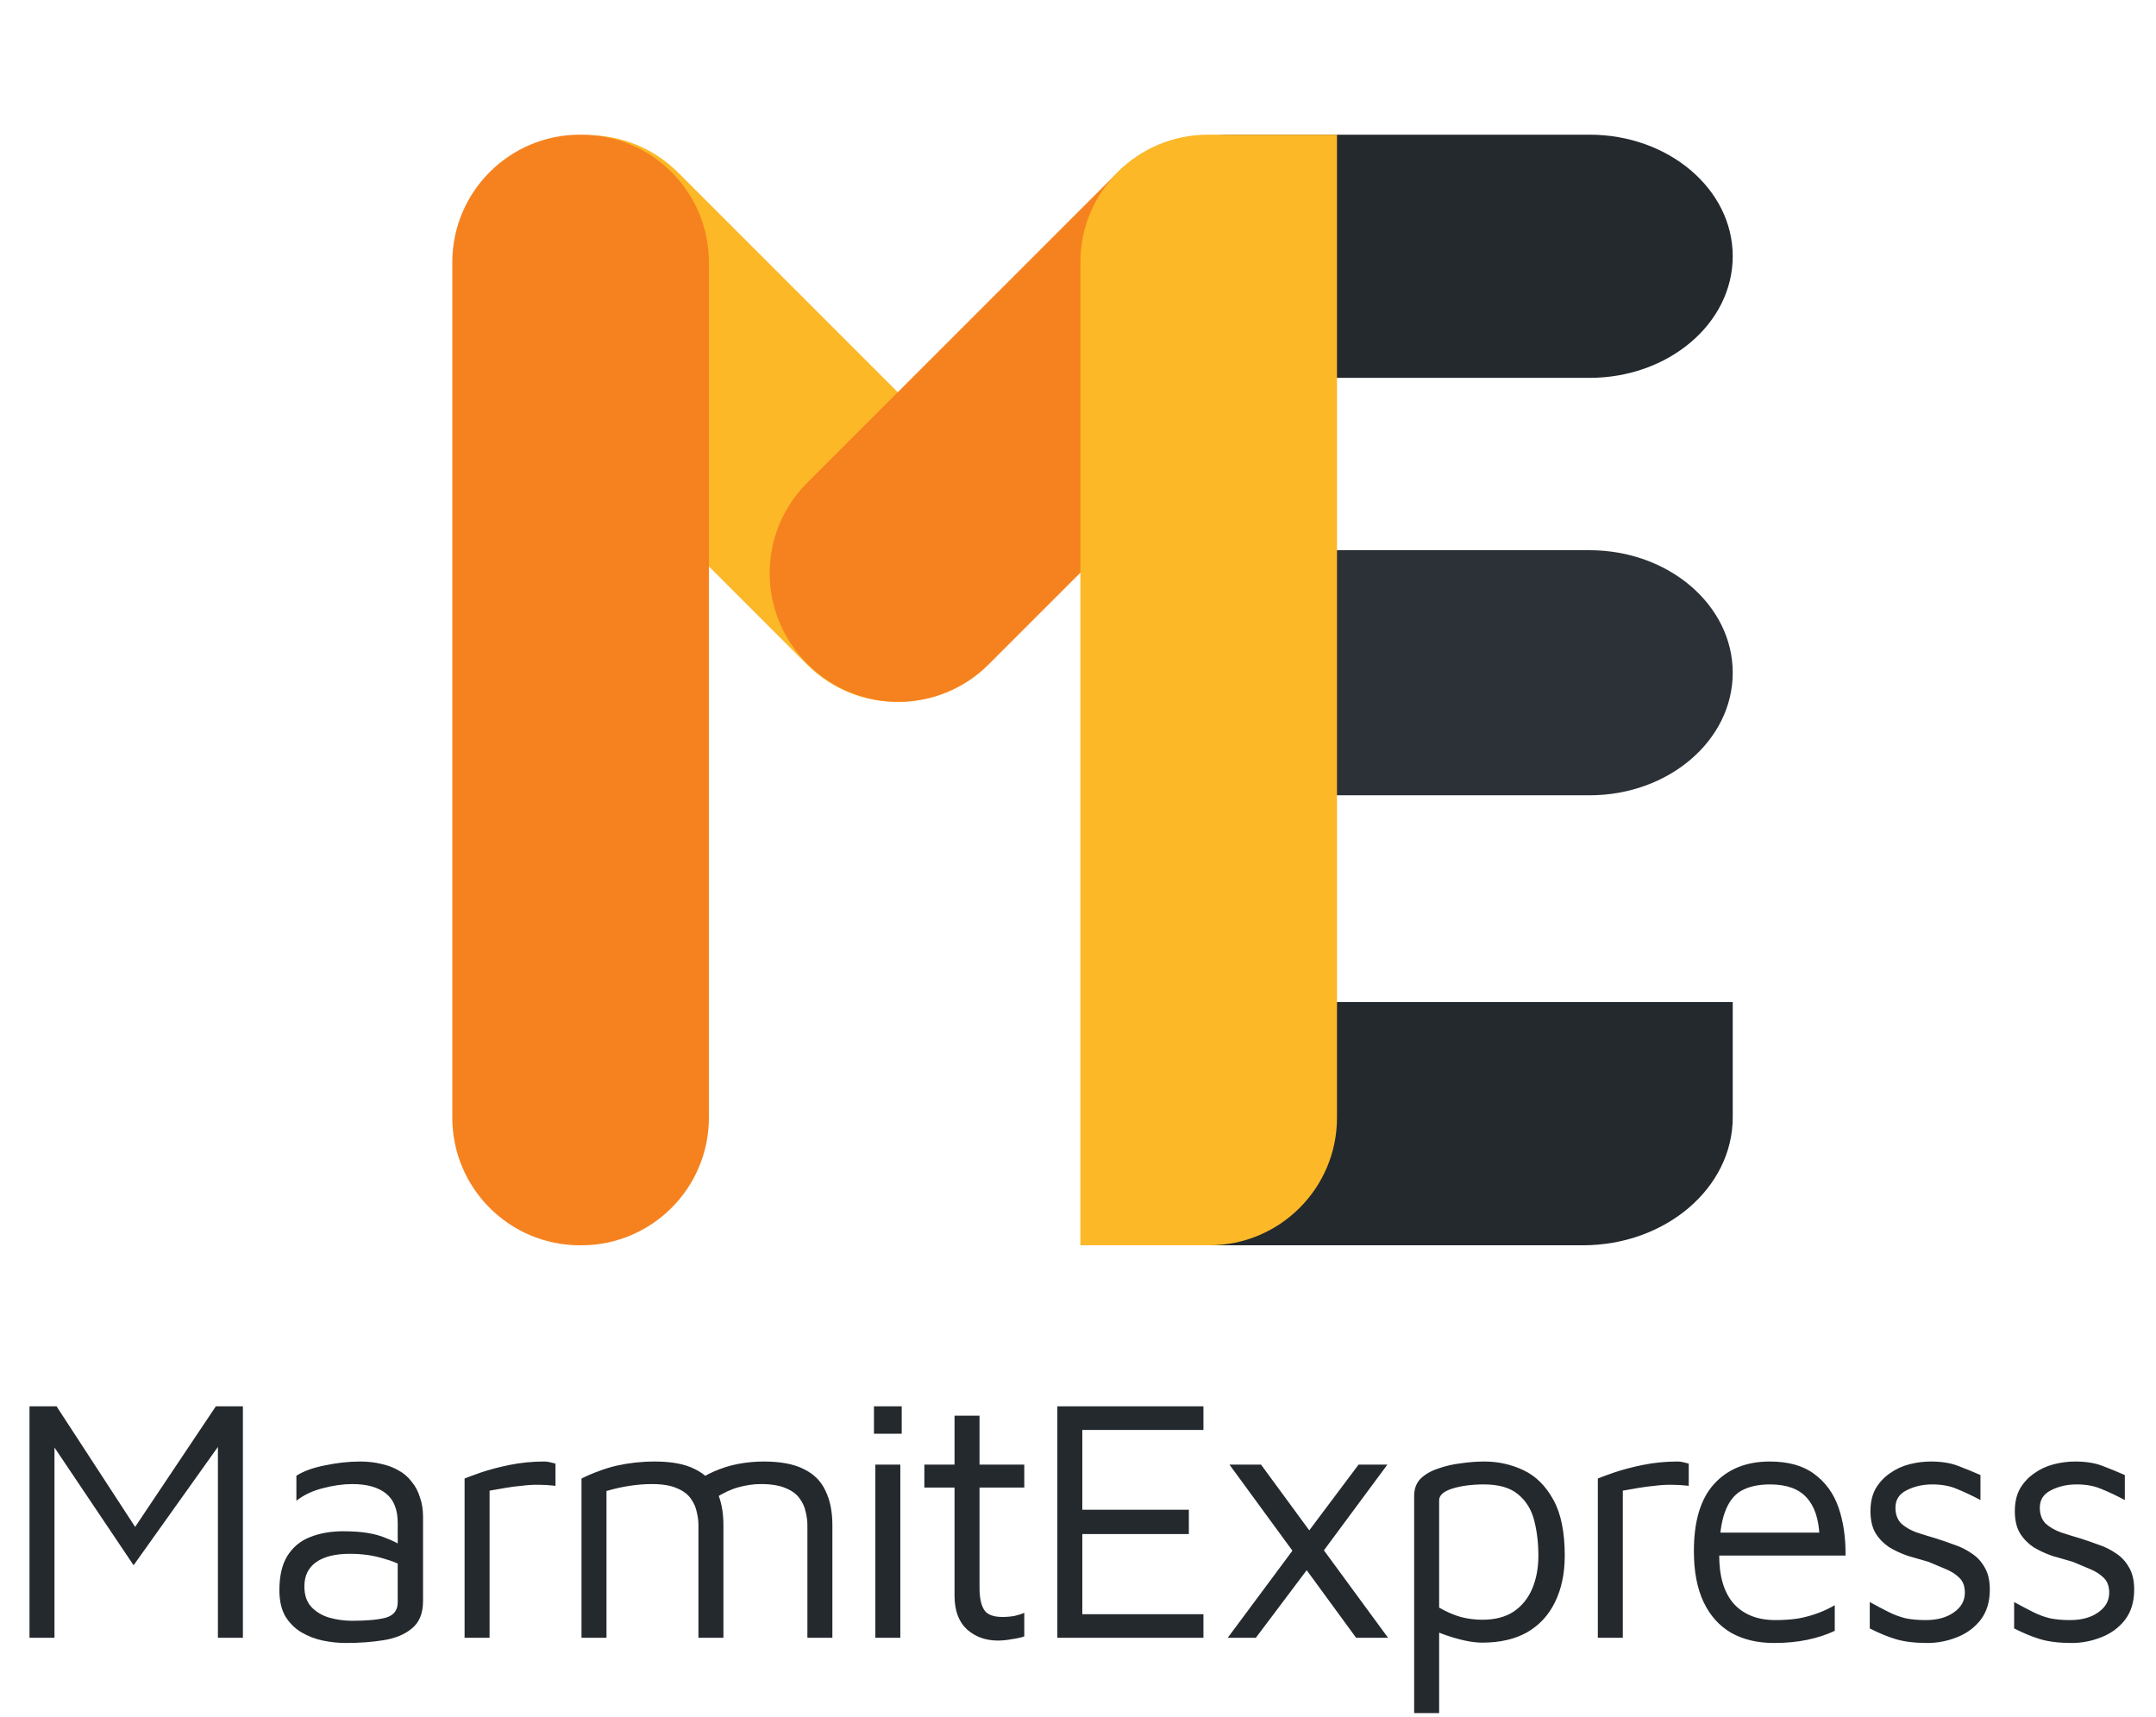
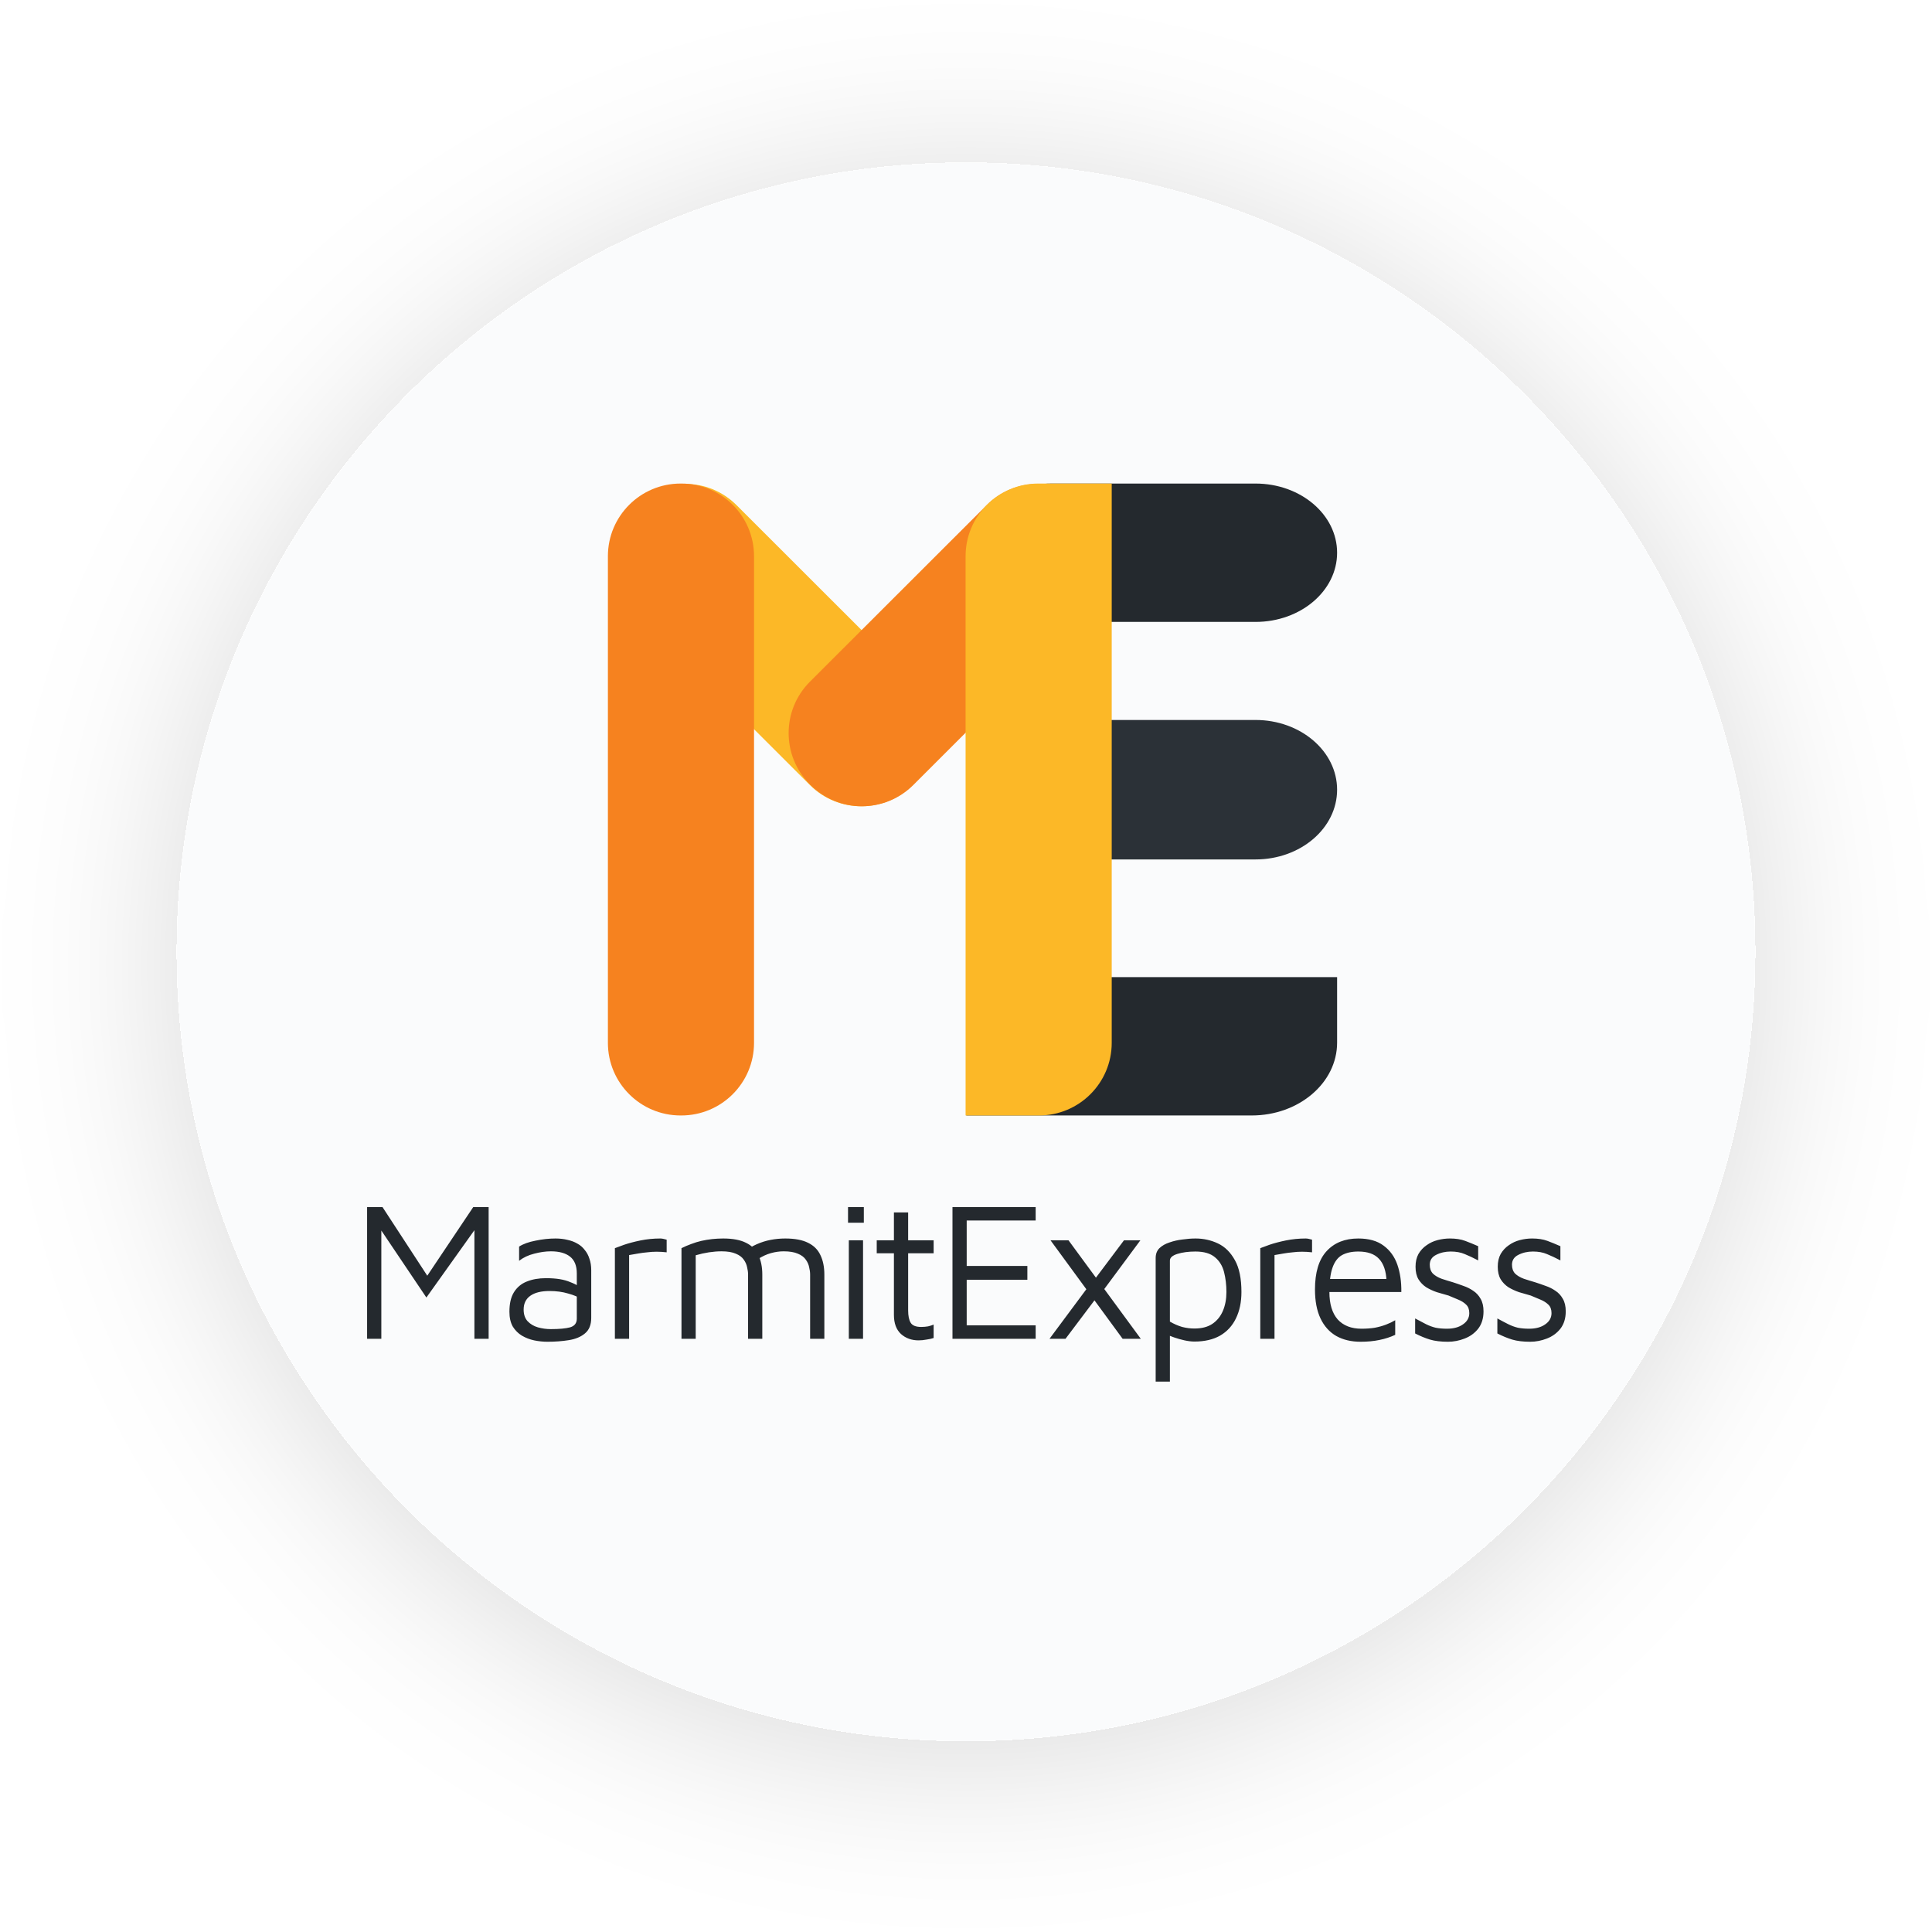
- <svg xmlns="http://www.w3.org/2000/svg" width="466" height="371" viewBox="0 0 466 371" fill="none">
-   <path d="M213.654 104.384L146.578 37.308C135.803 26.532 118.332 26.532 107.556 37.308L107.339 37.526C96.563 48.301 96.563 65.772 107.339 76.548L174.414 143.623C185.19 154.399 202.66 154.399 213.436 143.623L213.654 143.406C224.429 132.63 224.429 115.159 213.654 104.384Z" fill="#FCB827" />
-   <path d="M174.437 104.384L241.513 37.308C252.288 26.532 269.759 26.532 280.534 37.308L280.752 37.526C291.528 48.301 291.528 65.772 280.752 76.548L213.677 143.623C202.901 154.399 185.43 154.399 174.655 143.623L174.437 143.405C163.662 132.63 163.662 115.159 174.437 104.384Z" fill="#F6821F" />
-   <path d="M125.63 29.11H125.354C110.115 29.11 97.761 41.464 97.761 56.703V241.573C97.761 256.812 110.115 269.166 125.354 269.166H125.63C140.869 269.166 153.222 256.812 153.222 241.573V56.703C153.222 41.464 140.869 29.11 125.63 29.11Z" fill="#F6821F" />
-   <path d="M233.793 216.602H374.515V241.501C374.515 256.779 359.998 269.166 342.091 269.166H233.793V216.602Z" fill="#24292E" />
-   <path d="M233.793 146.661C233.793 131.343 248.31 118.924 266.217 118.924H343.55C360.651 118.924 374.515 130.784 374.515 145.413C374.515 160.042 360.651 171.902 343.55 171.902H233.793V146.661Z" fill="#2B3137" />
-   <path d="M233.793 56.631C233.793 41.432 248.31 29.11 266.217 29.11H343.55C360.651 29.11 374.515 40.877 374.515 55.392C374.515 69.907 360.651 81.674 343.55 81.674H233.793V56.631Z" fill="#24292E" />
-   <path d="M233.517 56.703C233.517 41.464 245.871 29.11 261.11 29.11H288.978V241.573C288.978 256.812 276.625 269.166 261.385 269.166H233.517V56.703Z" fill="#FCB827" />
-   <path d="M6.375 354V303.975H12.225L30.75 332.4L27.075 333.225L46.65 303.975H52.5V354H47.1V309.375H49.5L28.875 338.325L9.825 309.975L11.775 307.2V354H6.375ZM74.787 355.125C73.137 355.125 71.462 354.95 69.762 354.6C68.112 354.25 66.562 353.65 65.112 352.8C63.712 351.95 62.562 350.8 61.662 349.35C60.812 347.85 60.387 345.975 60.387 343.725C60.387 340.625 60.962 338.15 62.112 336.3C63.312 334.4 64.937 333.05 66.987 332.25C69.087 331.4 71.487 330.975 74.187 330.975C76.237 330.975 78.012 331.1 79.512 331.35C81.012 331.6 82.337 331.975 83.487 332.475C84.687 332.925 85.762 333.45 86.712 334.05L87.762 339C86.612 338.15 84.937 337.425 82.737 336.825C80.587 336.175 78.212 335.85 75.612 335.85C72.462 335.85 70.037 336.45 68.337 337.65C66.637 338.85 65.787 340.6 65.787 342.9C65.787 344.75 66.287 346.225 67.287 347.325C68.337 348.425 69.637 349.2 71.187 349.65C72.787 350.1 74.412 350.325 76.062 350.325C79.312 350.325 81.762 350.1 83.412 349.65C85.112 349.15 85.962 348.05 85.962 346.35V329.175C85.962 326.275 85.112 324.15 83.412 322.8C81.712 321.45 79.287 320.775 76.137 320.775C74.137 320.775 72.012 321.075 69.762 321.675C67.562 322.225 65.662 323.125 64.062 324.375V318.975C65.612 317.975 67.687 317.225 70.287 316.725C72.887 316.175 75.412 315.9 77.862 315.9C79.512 315.9 81.037 316.075 82.437 316.425C83.837 316.725 85.087 317.2 86.187 317.85C87.287 318.45 88.212 319.25 88.962 320.25C89.762 321.2 90.362 322.325 90.762 323.625C91.212 324.875 91.437 326.3 91.437 327.9V346.05C91.437 348.7 90.637 350.675 89.037 351.975C87.487 353.275 85.437 354.125 82.887 354.525C80.387 354.925 77.687 355.125 74.787 355.125ZM100.415 354V319.575C101.015 319.325 102.165 318.9 103.865 318.3C105.615 317.7 107.69 317.15 110.09 316.65C112.54 316.15 115.065 315.9 117.665 315.9C118.065 315.9 118.465 315.95 118.865 316.05C119.265 316.15 119.665 316.25 120.065 316.35V321.15C118.765 321 117.49 320.925 116.24 320.925C115.04 320.925 113.865 321 112.715 321.15C111.565 321.25 110.415 321.4 109.265 321.6C108.115 321.8 106.965 322 105.815 322.2V354H100.415ZM156.362 329.625V354H150.962V329.625C150.962 328.725 150.837 327.775 150.587 326.775C150.387 325.775 149.962 324.825 149.312 323.925C148.662 322.975 147.662 322.225 146.312 321.675C144.962 321.075 143.162 320.775 140.912 320.775C139.362 320.775 137.762 320.9 136.112 321.15C134.462 321.4 132.787 321.775 131.087 322.275V354H125.687V319.575C126.887 318.975 128.112 318.45 129.362 318C130.662 317.5 131.962 317.1 133.262 316.8C134.612 316.5 135.962 316.275 137.312 316.125C138.712 315.975 140.112 315.9 141.512 315.9C145.162 315.9 148.062 316.45 150.212 317.55C152.362 318.6 153.912 320.15 154.862 322.2C155.862 324.25 156.362 326.725 156.362 329.625ZM149.237 321.075C150.887 319.825 152.562 318.825 154.262 318.075C155.962 317.325 157.712 316.775 159.512 316.425C161.362 316.075 163.212 315.9 165.062 315.9C168.712 315.9 171.612 316.45 173.762 317.55C175.912 318.6 177.462 320.15 178.412 322.2C179.412 324.25 179.912 326.725 179.912 329.625V354H174.512V329.625C174.512 328.725 174.387 327.775 174.137 326.775C173.937 325.775 173.512 324.825 172.862 323.925C172.212 322.975 171.212 322.225 169.862 321.675C168.512 321.075 166.712 320.775 164.462 320.775C162.912 320.775 161.312 321 159.662 321.45C158.012 321.9 156.337 322.675 154.637 323.775L149.237 321.075ZM189.197 354V316.575H194.597V354H189.197ZM188.897 309.9V303.975H194.897V309.9H188.897ZM215.69 354.6C213.04 354.6 210.815 353.8 209.015 352.2C207.215 350.55 206.315 348.125 206.315 344.925V321.525H199.79V316.575H206.315V306H211.715V316.575H221.39V321.525H211.715V343.2C211.715 345.3 212.04 346.875 212.69 347.925C213.34 348.975 214.665 349.5 216.665 349.5C217.565 349.5 218.44 349.425 219.29 349.275C220.14 349.075 220.84 348.85 221.39 348.6V353.7C220.69 353.95 219.79 354.15 218.69 354.3C217.64 354.5 216.64 354.6 215.69 354.6ZM228.536 354V303.975H260.111V309.075H233.936V326.325H256.961V331.575H233.936V348.9H260.111V354H228.536ZM283.74 337.65L271.44 354H265.365L280.515 333.6L283.74 337.65ZM300.015 354H293.115L265.74 316.575H272.565L300.015 354ZM281.265 333.075L293.64 316.575H299.865L284.265 337.65L281.265 333.075ZM320.357 355.05C319.257 355.05 318.007 354.9 316.607 354.6C315.257 354.3 313.932 353.925 312.632 353.475C311.332 353.025 310.182 352.55 309.182 352.05L311.057 350.175V370.275H305.657V323.325C305.657 321.775 306.132 320.525 307.082 319.575C308.082 318.625 309.357 317.9 310.907 317.4C312.457 316.85 314.107 316.475 315.857 316.275C317.607 316.025 319.257 315.9 320.807 315.9C323.807 315.9 326.632 316.525 329.282 317.775C331.932 319.025 334.082 321.15 335.732 324.15C337.382 327.1 338.207 331.125 338.207 336.225C338.207 340.075 337.507 343.425 336.107 346.275C334.757 349.075 332.757 351.25 330.107 352.8C327.457 354.3 324.207 355.05 320.357 355.05ZM320.357 350.1C323.107 350.1 325.357 349.525 327.107 348.375C328.907 347.175 330.257 345.525 331.157 343.425C332.057 341.325 332.507 338.925 332.507 336.225C332.507 333.525 332.207 331 331.607 328.65C331.007 326.3 329.857 324.425 328.157 323.025C326.457 321.575 323.982 320.85 320.732 320.85C318.132 320.85 315.857 321.15 313.907 321.75C312.007 322.35 311.057 323.2 311.057 324.3V347.475C312.607 348.375 314.157 349.05 315.707 349.5C317.257 349.9 318.807 350.1 320.357 350.1ZM345.357 354V319.575C345.957 319.325 347.107 318.9 348.807 318.3C350.557 317.7 352.632 317.15 355.032 316.65C357.482 316.15 360.007 315.9 362.607 315.9C363.007 315.9 363.407 315.95 363.807 316.05C364.207 316.15 364.607 316.25 365.007 316.35V321.15C363.707 321 362.432 320.925 361.182 320.925C359.982 320.925 358.807 321 357.657 321.15C356.507 321.25 355.357 321.4 354.207 321.6C353.057 321.8 351.907 322 350.757 322.2V354H345.357ZM383.442 355.125C379.892 355.125 376.817 354.4 374.217 352.95C371.617 351.45 369.617 349.225 368.217 346.275C366.817 343.325 366.117 339.65 366.117 335.25C366.117 328.8 367.567 323.975 370.467 320.775C373.417 317.525 377.442 315.9 382.542 315.9C386.542 315.9 389.742 316.8 392.142 318.6C394.592 320.4 396.342 322.825 397.392 325.875C398.442 328.925 398.942 332.375 398.892 336.225H368.817L369.192 331.275H395.367L393.267 332.025C393.117 328.275 392.167 325.475 390.417 323.625C388.717 321.775 386.092 320.85 382.542 320.85C380.092 320.85 378.042 321.3 376.392 322.2C374.792 323.1 373.592 324.675 372.792 326.925C371.992 329.125 371.592 332.225 371.592 336.225C371.592 340.775 372.642 344.25 374.742 346.65C376.892 349 379.892 350.175 383.742 350.175C385.592 350.175 387.292 350.05 388.842 349.8C390.392 349.5 391.817 349.1 393.117 348.6C394.417 348.1 395.567 347.55 396.567 346.95V352.5C394.767 353.35 392.767 354 390.567 354.45C388.417 354.9 386.042 355.125 383.442 355.125ZM416.583 355.125C413.883 355.125 411.608 354.85 409.758 354.3C407.958 353.75 406.083 352.975 404.133 351.975V346.275C405.683 347.125 407.058 347.85 408.258 348.45C409.458 349.05 410.683 349.5 411.933 349.8C413.183 350.05 414.608 350.175 416.208 350.175C418.708 350.175 420.733 349.625 422.283 348.525C423.883 347.425 424.683 346 424.683 344.25C424.683 342.85 424.283 341.775 423.483 341.025C422.733 340.275 421.758 339.65 420.558 339.15C419.358 338.65 418.108 338.125 416.808 337.575C415.358 337.175 413.883 336.75 412.383 336.3C410.933 335.8 409.583 335.175 408.333 334.425C407.133 333.625 406.158 332.625 405.408 331.425C404.658 330.175 404.283 328.575 404.283 326.625C404.283 324.725 404.658 323.1 405.408 321.75C406.208 320.4 407.233 319.3 408.483 318.45C409.733 317.55 411.133 316.9 412.683 316.5C414.233 316.1 415.783 315.9 417.333 315.9C419.583 315.9 421.508 316.2 423.108 316.8C424.708 317.4 426.358 318.075 428.058 318.825V324.225C426.158 323.225 424.458 322.425 422.958 321.825C421.458 321.175 419.683 320.85 417.633 320.85C415.583 320.85 413.733 321.275 412.083 322.125C410.483 322.925 409.683 324.175 409.683 325.875C409.683 327.275 410.083 328.4 410.883 329.25C411.733 330.05 412.833 330.7 414.183 331.2C415.533 331.65 416.983 332.1 418.533 332.55C419.783 332.95 421.083 333.4 422.433 333.9C423.783 334.35 425.033 334.975 426.183 335.775C427.333 336.525 428.258 337.525 428.958 338.775C429.708 340.025 430.083 341.625 430.083 343.575C430.083 346.225 429.408 348.425 428.058 350.175C426.708 351.875 424.983 353.125 422.883 353.925C420.833 354.725 418.733 355.125 416.583 355.125ZM447.787 355.125C445.087 355.125 442.812 354.85 440.962 354.3C439.162 353.75 437.287 352.975 435.337 351.975V346.275C436.887 347.125 438.262 347.85 439.462 348.45C440.662 349.05 441.887 349.5 443.137 349.8C444.387 350.05 445.812 350.175 447.412 350.175C449.912 350.175 451.937 349.625 453.487 348.525C455.087 347.425 455.887 346 455.887 344.25C455.887 342.85 455.487 341.775 454.687 341.025C453.937 340.275 452.962 339.65 451.762 339.15C450.562 338.65 449.312 338.125 448.012 337.575C446.562 337.175 445.087 336.75 443.587 336.3C442.137 335.8 440.787 335.175 439.537 334.425C438.337 333.625 437.362 332.625 436.612 331.425C435.862 330.175 435.487 328.575 435.487 326.625C435.487 324.725 435.862 323.1 436.612 321.75C437.412 320.4 438.437 319.3 439.687 318.45C440.937 317.55 442.337 316.9 443.887 316.5C445.437 316.1 446.987 315.9 448.537 315.9C450.787 315.9 452.712 316.2 454.312 316.8C455.912 317.4 457.562 318.075 459.262 318.825V324.225C457.362 323.225 455.662 322.425 454.162 321.825C452.662 321.175 450.887 320.85 448.837 320.85C446.787 320.85 444.937 321.275 443.287 322.125C441.687 322.925 440.887 324.175 440.887 325.875C440.887 327.275 441.287 328.4 442.087 329.25C442.937 330.05 444.037 330.7 445.387 331.2C446.737 331.65 448.187 332.1 449.737 332.55C450.987 332.95 452.287 333.4 453.637 333.9C454.987 334.35 456.237 334.975 457.387 335.775C458.537 336.525 459.462 337.525 460.162 338.775C460.912 340.025 461.287 341.625 461.287 343.575C461.287 346.225 460.612 348.425 459.262 350.175C457.912 351.875 456.187 353.125 454.087 353.925C452.037 354.725 449.937 355.125 447.787 355.125Z" fill="#24292E" />
+ <svg xmlns="http://www.w3.org/2000/svg" width="546" height="546" viewBox="0 0 546 546" fill="none">
+   <g filter="url(#filter0_d_429_1806)">
+     <circle cx="273" cy="269" r="223" fill="#FAFBFC" />
+   </g>
+   <path d="M258.094 192.655L208.147 142.755C200.124 134.739 187.114 134.739 179.09 142.755L178.928 142.917C170.904 150.933 170.904 163.93 178.928 171.947L228.875 221.846C236.899 229.863 249.908 229.863 257.932 221.846L258.094 221.685C266.118 213.668 266.118 200.671 258.094 192.655Z" fill="#FCB827" />
+   <path d="M228.892 192.655L278.839 142.755C286.863 134.739 299.872 134.739 307.896 142.755L308.058 142.917C316.082 150.933 316.082 163.93 308.058 171.947L258.111 221.846C250.087 229.863 237.078 229.863 229.054 221.846L228.892 221.684C220.869 213.668 220.869 200.671 228.892 192.655Z" fill="#F6821F" />
+   <path d="M192.549 136.656H192.343C180.996 136.656 171.797 145.847 171.797 157.183V294.715C171.797 306.052 180.996 315.242 192.343 315.242H192.549C203.896 315.242 213.095 306.052 213.095 294.715V157.183C213.095 145.847 203.896 136.656 192.549 136.656Z" fill="#F6821F" />
+   <path d="M273.09 276.138H377.877V294.661C377.877 306.027 367.067 315.242 353.733 315.242H273.09V276.138Z" fill="#24292E" />
+   <path d="M273.09 224.106C273.09 212.711 283.9 203.472 297.235 203.472H354.819C367.553 203.472 377.877 212.295 377.877 223.178C377.877 234.061 367.553 242.884 354.819 242.884H273.09V224.106Z" fill="#2B3137" />
+   <path d="M273.09 157.13C273.09 145.823 283.9 136.656 297.235 136.656H354.819C367.553 136.656 377.877 145.41 377.877 156.208C377.877 167.007 367.553 175.76 354.819 175.76H273.09V157.13Z" fill="#24292E" />
+   <path d="M272.885 157.183C272.885 145.847 282.084 136.656 293.432 136.656H314.183V294.715C314.183 306.052 304.985 315.242 293.637 315.242H272.885V157.183Z" fill="#FCB827" />
+   <path d="M103.747 378.353V341.138H108.103L121.898 362.284L119.161 362.898L133.737 341.138H138.093V378.353H134.072V345.155H135.859L120.501 366.692L106.316 345.601L107.768 343.537V378.353H103.747ZM154.689 379.19C153.46 379.19 152.213 379.06 150.947 378.799C149.718 378.539 148.564 378.093 147.484 377.46C146.442 376.828 145.586 375.972 144.915 374.894C144.283 373.778 143.966 372.383 143.966 370.709C143.966 368.403 144.394 366.562 145.251 365.185C146.144 363.772 147.354 362.768 148.881 362.172C150.444 361.54 152.232 361.224 154.242 361.224C155.769 361.224 157.09 361.317 158.207 361.503C159.324 361.689 160.311 361.968 161.167 362.34C162.061 362.675 162.861 363.065 163.569 363.512L164.35 367.194C163.494 366.562 162.247 366.022 160.609 365.576C159.008 365.092 157.239 364.851 155.303 364.851C152.958 364.851 151.152 365.297 149.886 366.19C148.62 367.082 147.987 368.384 147.987 370.095C147.987 371.472 148.359 372.569 149.104 373.387C149.886 374.206 150.854 374.782 152.008 375.117C153.2 375.452 154.41 375.619 155.638 375.619C158.058 375.619 159.883 375.452 161.111 375.117C162.377 374.745 163.01 373.927 163.01 372.662V359.885C163.01 357.727 162.377 356.147 161.111 355.142C159.845 354.138 158.04 353.636 155.694 353.636C154.205 353.636 152.622 353.859 150.947 354.305C149.309 354.715 147.894 355.384 146.703 356.314V352.297C147.857 351.553 149.402 350.995 151.338 350.623C153.274 350.214 155.154 350.009 156.979 350.009C158.207 350.009 159.343 350.139 160.385 350.4C161.428 350.623 162.359 350.976 163.178 351.46C163.997 351.906 164.686 352.501 165.244 353.245C165.84 353.952 166.287 354.789 166.584 355.756C166.919 356.686 167.087 357.746 167.087 358.936V372.439C167.087 374.41 166.491 375.879 165.3 376.847C164.146 377.814 162.619 378.446 160.72 378.744C158.859 379.041 156.848 379.19 154.689 379.19ZM173.773 378.353V352.743C174.219 352.557 175.076 352.241 176.342 351.795C177.645 351.348 179.19 350.939 180.977 350.567C182.801 350.195 184.681 350.009 186.618 350.009C186.915 350.009 187.213 350.046 187.511 350.121C187.809 350.195 188.107 350.27 188.405 350.344V353.915C187.437 353.803 186.487 353.747 185.556 353.747C184.663 353.747 183.788 353.803 182.932 353.915C182.075 353.989 181.219 354.101 180.363 354.25C179.506 354.398 178.65 354.547 177.794 354.696V378.353H173.773ZM215.433 360.22V378.353H211.412V360.22C211.412 359.55 211.319 358.843 211.132 358.099C210.983 357.355 210.667 356.649 210.183 355.979C209.699 355.272 208.954 354.715 207.949 354.305C206.944 353.859 205.603 353.636 203.928 353.636C202.774 353.636 201.582 353.729 200.354 353.915C199.125 354.101 197.878 354.38 196.612 354.752V378.353H192.591V352.743C193.485 352.297 194.397 351.906 195.328 351.571C196.296 351.199 197.264 350.902 198.232 350.679C199.237 350.455 200.242 350.288 201.247 350.177C202.29 350.065 203.332 350.009 204.375 350.009C207.093 350.009 209.252 350.418 210.853 351.237C212.454 352.018 213.608 353.171 214.316 354.696C215.06 356.221 215.433 358.062 215.433 360.22ZM210.127 353.859C211.356 352.929 212.603 352.185 213.869 351.627C215.135 351.069 216.438 350.66 217.778 350.4C219.156 350.139 220.533 350.009 221.911 350.009C224.629 350.009 226.788 350.418 228.389 351.237C229.99 352.018 231.144 353.171 231.852 354.696C232.597 356.221 232.969 358.062 232.969 360.22V378.353H228.948V360.22C228.948 359.55 228.855 358.843 228.669 358.099C228.52 357.355 228.203 356.649 227.719 355.979C227.235 355.272 226.49 354.715 225.485 354.305C224.48 353.859 223.14 353.636 221.464 353.636C220.31 353.636 219.119 353.803 217.89 354.138C216.661 354.473 215.414 355.049 214.148 355.868L210.127 353.859ZM239.883 378.353V350.511H243.904V378.353H239.883ZM239.659 345.546V341.138H244.127V345.546H239.659ZM259.61 378.799C257.637 378.799 255.98 378.204 254.64 377.014C253.3 375.786 252.629 373.982 252.629 371.602V354.194H247.771V350.511H252.629V342.644H256.65V350.511H263.855V354.194H256.65V370.319C256.65 371.881 256.892 373.053 257.376 373.834C257.86 374.615 258.847 375.005 260.336 375.005C261.007 375.005 261.658 374.95 262.291 374.838C262.924 374.689 263.445 374.522 263.855 374.336V378.13C263.334 378.316 262.663 378.465 261.844 378.576C261.062 378.725 260.318 378.799 259.61 378.799ZM269.176 378.353V341.138H292.688V344.932H273.197V357.765H290.342V361.67H273.197V374.559H292.688V378.353H269.176ZM310.283 366.19L301.124 378.353H296.6L307.881 363.177L310.283 366.19ZM322.402 378.353H317.264L296.879 350.511H301.962L322.402 378.353ZM308.44 362.786L317.655 350.511H322.29L310.674 366.19L308.44 362.786ZM337.549 379.134C336.73 379.134 335.799 379.023 334.757 378.799C333.751 378.576 332.765 378.297 331.797 377.962C330.829 377.628 329.972 377.274 329.228 376.902L330.624 375.507V390.461H326.603V355.533C326.603 354.38 326.957 353.45 327.664 352.743C328.409 352.036 329.358 351.497 330.512 351.125C331.667 350.716 332.895 350.437 334.198 350.288C335.501 350.102 336.73 350.009 337.884 350.009C340.118 350.009 342.222 350.474 344.195 351.404C346.168 352.334 347.769 353.915 348.998 356.147C350.227 358.341 350.841 361.336 350.841 365.13C350.841 367.994 350.32 370.486 349.277 372.606C348.272 374.689 346.783 376.307 344.809 377.46C342.836 378.576 340.416 379.134 337.549 379.134ZM337.549 375.452C339.597 375.452 341.272 375.024 342.575 374.168C343.916 373.276 344.921 372.048 345.591 370.486C346.261 368.924 346.596 367.138 346.596 365.13C346.596 363.121 346.373 361.243 345.926 359.494C345.479 357.746 344.623 356.351 343.357 355.31C342.091 354.231 340.248 353.692 337.828 353.692C335.892 353.692 334.198 353.915 332.746 354.361C331.331 354.808 330.624 355.44 330.624 356.258V373.499C331.778 374.168 332.932 374.671 334.087 375.005C335.241 375.303 336.395 375.452 337.549 375.452ZM356.165 378.353V352.743C356.612 352.557 357.468 352.241 358.734 351.795C360.037 351.348 361.582 350.939 363.369 350.567C365.194 350.195 367.074 350.009 369.01 350.009C369.308 350.009 369.606 350.046 369.904 350.121C370.201 350.195 370.499 350.27 370.797 350.344V353.915C369.829 353.803 368.88 353.747 367.949 353.747C367.055 353.747 366.18 353.803 365.324 353.915C364.468 353.989 363.611 354.101 362.755 354.25C361.899 354.398 361.042 354.547 360.186 354.696V378.353H356.165ZM384.524 379.19C381.881 379.19 379.591 378.651 377.655 377.572C375.719 376.456 374.23 374.801 373.187 372.606C372.145 370.412 371.624 367.678 371.624 364.404C371.624 359.606 372.703 356.016 374.863 353.636C377.059 351.218 380.057 350.009 383.854 350.009C386.833 350.009 389.216 350.679 391.003 352.018C392.827 353.357 394.13 355.161 394.912 357.43C395.694 359.699 396.066 362.265 396.029 365.13H373.634L373.913 361.447H393.404L391.84 362.005C391.729 359.215 391.021 357.132 389.718 355.756C388.452 354.38 386.498 353.692 383.854 353.692C382.03 353.692 380.503 354.026 379.275 354.696C378.083 355.365 377.19 356.537 376.594 358.211C375.998 359.848 375.7 362.154 375.7 365.13C375.7 368.515 376.482 371.1 378.046 372.885C379.647 374.633 381.881 375.507 384.748 375.507C386.125 375.507 387.391 375.415 388.545 375.229C389.7 375.005 390.761 374.708 391.729 374.336C392.697 373.964 393.553 373.555 394.298 373.108V377.237C392.957 377.869 391.468 378.353 389.83 378.688C388.229 379.023 386.46 379.19 384.524 379.19ZM409.202 379.19C407.192 379.19 405.498 378.985 404.12 378.576C402.78 378.167 401.384 377.591 399.932 376.847V372.606C401.086 373.238 402.11 373.778 403.003 374.224C403.897 374.671 404.809 375.005 405.74 375.229C406.671 375.415 407.732 375.507 408.923 375.507C410.785 375.507 412.293 375.098 413.447 374.28C414.638 373.462 415.234 372.402 415.234 371.1C415.234 370.058 414.936 369.258 414.34 368.7C413.782 368.143 413.056 367.678 412.162 367.306C411.269 366.934 410.338 366.543 409.37 366.134C408.29 365.836 407.192 365.52 406.075 365.185C404.995 364.813 403.99 364.348 403.059 363.791C402.166 363.195 401.44 362.451 400.881 361.559C400.323 360.629 400.043 359.439 400.043 357.988C400.043 356.574 400.323 355.365 400.881 354.361C401.477 353.357 402.24 352.539 403.171 351.906C404.102 351.237 405.144 350.753 406.298 350.455C407.452 350.158 408.607 350.009 409.761 350.009C411.436 350.009 412.87 350.232 414.061 350.679C415.253 351.125 416.481 351.627 417.747 352.185V356.202C416.332 355.458 415.066 354.863 413.949 354.417C412.832 353.933 411.511 353.692 409.984 353.692C408.458 353.692 407.08 354.008 405.852 354.64C404.66 355.235 404.064 356.165 404.064 357.43C404.064 358.471 404.362 359.308 404.958 359.941C405.591 360.536 406.41 361.019 407.415 361.391C408.421 361.726 409.5 362.061 410.654 362.396C411.585 362.693 412.553 363.028 413.558 363.4C414.564 363.735 415.495 364.2 416.351 364.795C417.207 365.353 417.896 366.097 418.417 367.027C418.976 367.957 419.255 369.147 419.255 370.598C419.255 372.569 418.752 374.206 417.747 375.507C416.742 376.772 415.457 377.702 413.894 378.297C412.367 378.892 410.803 379.19 409.202 379.19ZM432.438 379.19C430.427 379.19 428.733 378.985 427.356 378.576C426.015 378.167 424.619 377.591 423.167 376.847V372.606C424.321 373.238 425.345 373.778 426.239 374.224C427.132 374.671 428.045 375.005 428.975 375.229C429.906 375.415 430.967 375.507 432.159 375.507C434.02 375.507 435.528 375.098 436.682 374.28C437.874 373.462 438.47 372.402 438.47 371.1C438.47 370.058 438.172 369.258 437.576 368.7C437.017 368.143 436.291 367.678 435.398 367.306C434.504 366.934 433.574 366.543 432.606 366.134C431.526 365.836 430.427 365.52 429.311 365.185C428.231 364.813 427.226 364.348 426.295 363.791C425.401 363.195 424.675 362.451 424.117 361.559C423.558 360.629 423.279 359.439 423.279 357.988C423.279 356.574 423.558 355.365 424.117 354.361C424.712 353.357 425.476 352.539 426.406 351.906C427.337 351.237 428.38 350.753 429.534 350.455C430.688 350.158 431.842 350.009 432.996 350.009C434.672 350.009 436.105 350.232 437.297 350.679C438.488 351.125 439.717 351.627 440.983 352.185V356.202C439.568 355.458 438.302 354.863 437.185 354.417C436.068 353.933 434.746 353.692 433.22 353.692C431.693 353.692 430.316 354.008 429.087 354.64C427.896 355.235 427.3 356.165 427.3 357.43C427.3 358.471 427.598 359.308 428.194 359.941C428.826 360.536 429.646 361.019 430.651 361.391C431.656 361.726 432.736 362.061 433.89 362.396C434.821 362.693 435.789 363.028 436.794 363.4C437.799 363.735 438.73 364.2 439.586 364.795C440.443 365.353 441.132 366.097 441.653 367.027C442.211 367.957 442.491 369.147 442.491 370.598C442.491 372.569 441.988 374.206 440.983 375.507C439.977 376.772 438.693 377.702 437.129 378.297C435.603 378.892 434.039 379.19 432.438 379.19Z" fill="#24292E" />
+   <defs>
+     <filter id="filter0_d_429_1806" x="0" y="0" width="546" height="546" filterUnits="userSpaceOnUse" color-interpolation-filters="sRGB">
+       <feFlood flood-opacity="0" result="BackgroundImageFix" />
+       <feColorMatrix in="SourceAlpha" type="matrix" values="0 0 0 0 0 0 0 0 0 0 0 0 0 0 0 0 0 0 127 0" result="hardAlpha" />
+       <feOffset dy="4" />
+       <feGaussianBlur stdDeviation="25" />
+       <feComposite in2="hardAlpha" operator="out" />
+       <feColorMatrix type="matrix" values="0 0 0 0 0 0 0 0 0 0 0 0 0 0 0 0 0 0 0.15 0" />
+       <feBlend mode="normal" in2="BackgroundImageFix" result="effect1_dropShadow_429_1806" />
+       <feBlend mode="normal" in="SourceGraphic" in2="effect1_dropShadow_429_1806" result="shape" />
+     </filter>
+   </defs>
</svg>
